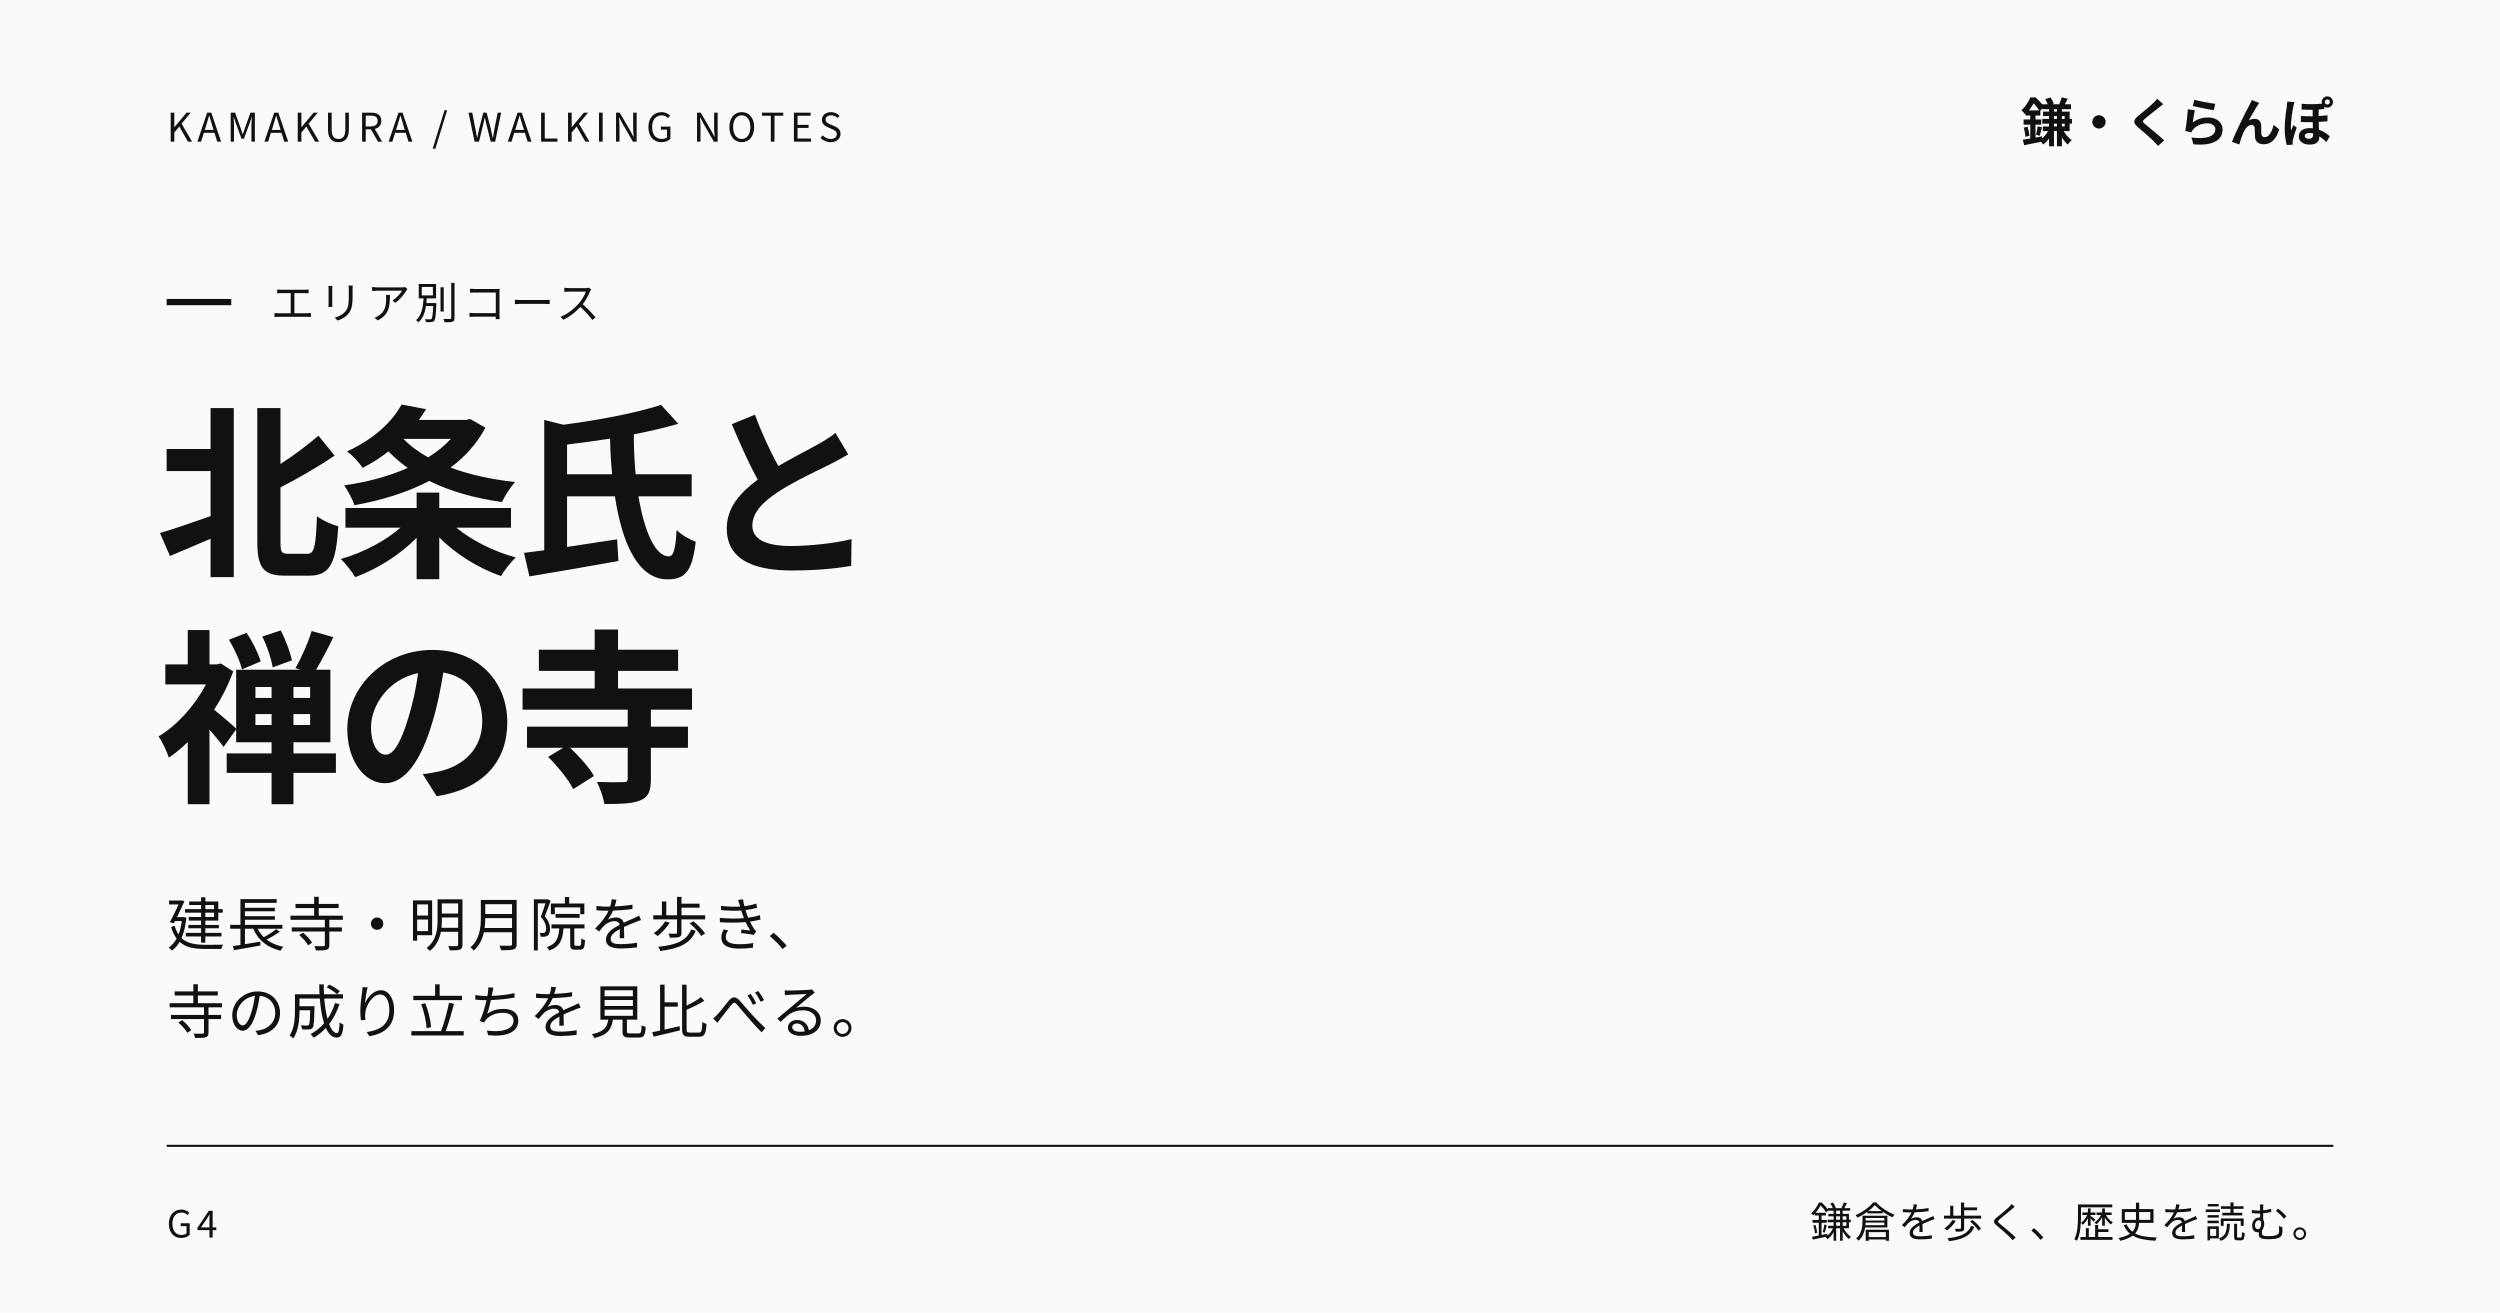
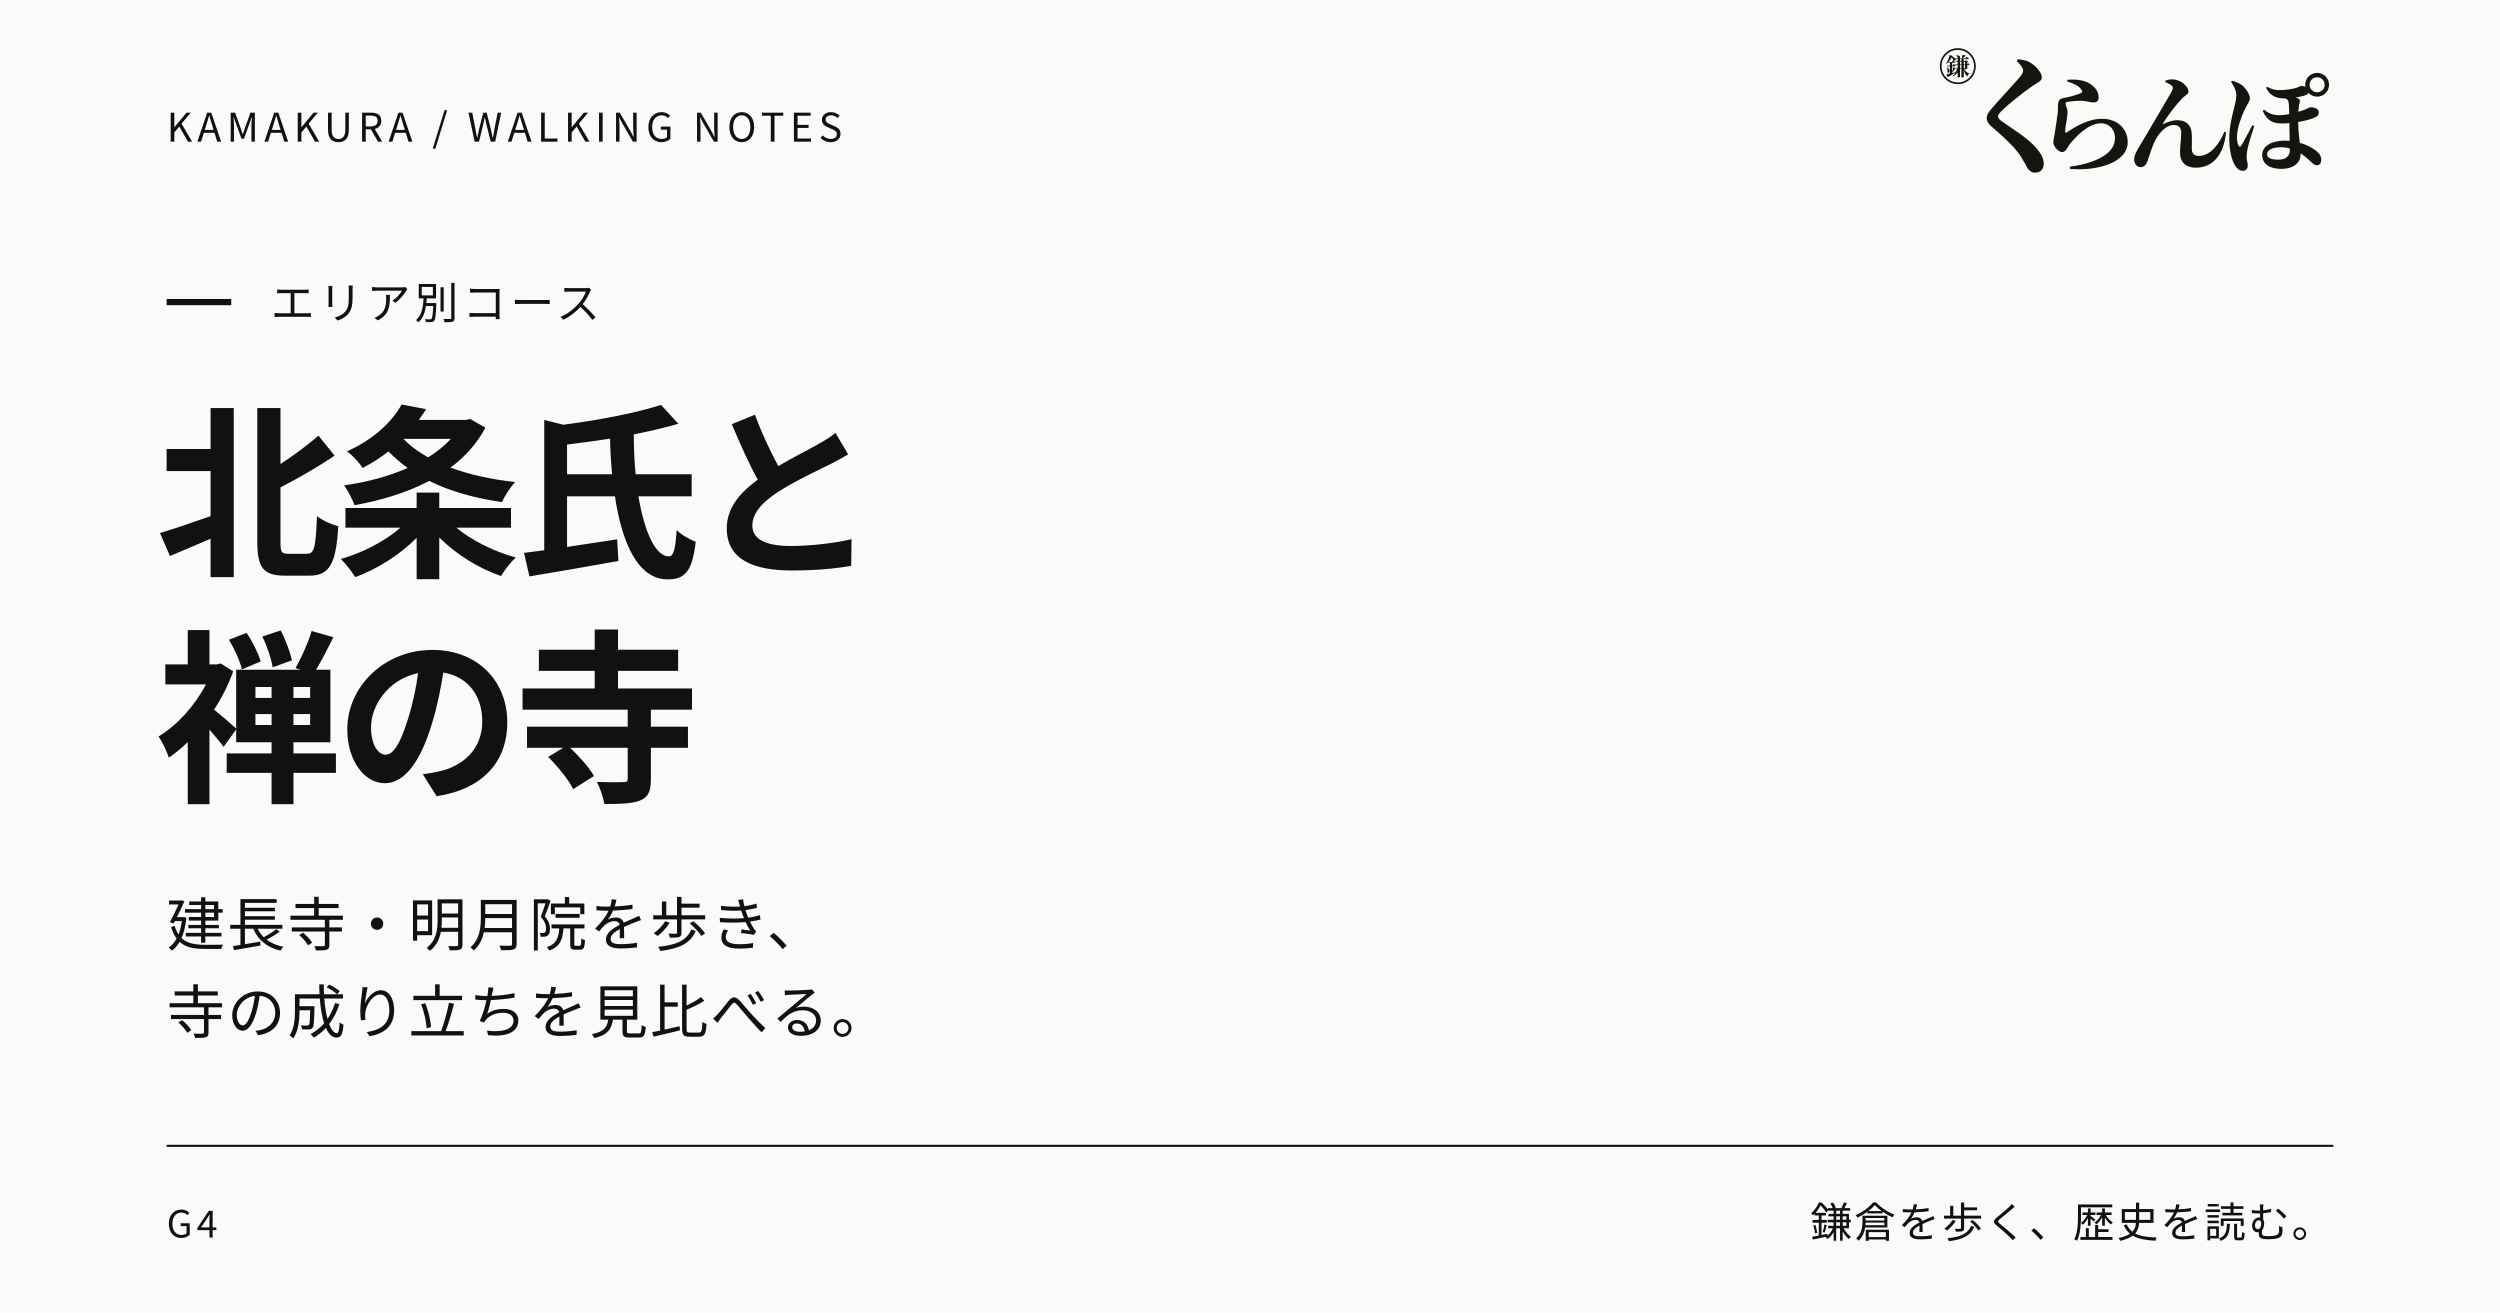
<svg xmlns="http://www.w3.org/2000/svg" width="1200" height="630" viewBox="0 0 1200 630">
  <rect width="1200" height="630" fill="#fafaf8" />
  <g fill="#111" font-family="Noto Sans CJK JP, sans-serif">
    <text x="80" y="68" font-size="19" font-weight="400" letter-spacing="2.6" text-anchor="start">KAMAKURA / WALKING NOTES</text>
-     <text x="1120" y="68" font-size="25" font-weight="700" letter-spacing="0" text-anchor="end">鎌・くらんぽ</text>
+     <g transform="translate(930,22) scale(.5135)">
+       <circle cx="19" cy="19" r="16" fill="none" stroke="#141411" stroke-width="1.6" />
+       <path d="M71 332 57 329C71 273 81 194 72 130C134 54 227 196 71 332ZM307 336C300 268 290 187 279 134L296 128C328 170 359 230 385 282C401 282 412 288 417 298L422 281H479C462 227 439 174 410 124L407 134L266 97V375H391C404 375 414 380 416 390C386 424 332 472 332 472L285 403H266V526H368C382 526 392 531 394 542C362 576 304 625 304 625L253 554H112C170 615 218 687 250 753C284 707 309 656 320 621C363 583 422 620 407 673H497V588H406L415 560H497V452H383L391 424H497V309H413L414 305ZM595 673H652V588H595ZM25 39 92 -82C104 -78 113 -69 116 -56C252 20 346 79 409 122C374 62 330 8 278 -37L288 -50C373 -5 443 51 497 118V-88H514C565 -88 595 -66 595 -60V281H652V-88H670C720 -88 751 -66 751 -60V233C779 109 824 17 897 -47C911 12 941 47 982 58L984 69C892 104 801 181 757 281H804V250H819C849 250 894 269 895 276V424H968C980 424 989 429 992 440C972 468 931 512 931 512L897 452H895V546C914 549 927 557 933 565L839 636L795 588H751V673H940C954 673 964 678 966 689C929 724 867 774 867 774L812 702H692C736 731 782 768 811 797C833 797 844 805 848 818L698 852C692 808 679 747 666 702H572C618 729 616 824 450 843L441 838C467 806 497 753 505 707L513 702H396L398 693C381 723 339 754 262 779C289 782 299 790 303 802L160 846C142 743 82 580 13 486L24 478C52 498 79 521 104 546L110 526H172V403H40L48 375H172V73C109 58 56 45 25 39ZM804 424V309H751V424ZM804 452H751V560H804ZM595 424H652V309H595ZM595 452V560H652V452Z" transform="translate(7.707865,27.58427) scale(0.02247191,-0.02247191)" fill="#141411" />
+       <path d="M623 -72C675 -72 692 -35 692 -3C692 31 680 64 645 108C577 194 465 259 369 327C348 341 333 355 333 369C333 382 343 395 369 421C411 463 530 558 603 609C646 638 677 646 677 678C677 713 630 771 573 800C548 812 520 816 489 819L479 804C508 778 530 752 530 730C530 716 524 705 509 686C470 635 326 485 273 420C252 395 244 377 244 356C244 337 255 312 280 292C397 192 475 115 514 52C541 9 552 -14 564 -36C576 -55 596 -72 623 -72Z" transform="translate(16.964,110) scale(0.119,-0.119)" fill="#141411" />
+       <path d="M335 -30 337 -50C588 -73 877 6 877 201C877 308 797 418 636 418C500 418 376 336 305 290C297 285 293 287 292 298C291 328 302 369 307 408C311 440 316 461 314 490C311 518 296 543 296 559C296 567 300 575 318 577C343 581 409 589 456 586C501 582 525 571 558 571C591 571 605 588 605 616C605 674 573 717 516 750C475 774 413 790 314 783L310 768C372 747 420 728 446 687C455 675 454 666 442 660C409 642 315 618 271 611C236 605 225 574 225 547C225 522 226 505 223 476C218 429 202 330 195 283C189 244 182 222 182 203C182 180 190 159 208 140C227 118 246 107 265 107C298 107 311 147 336 182C393 254 513 376 625 376C711 376 758 310 758 240C758 158 709 78 537 16C491 -1 413 -20 335 -30Z" transform="translate(90.112,110) scale(0.1,-0.1)" fill="#141411" />
+       <path d="M665 -39C804 -39 924 58 946 293L930 297C889 189 800 71 694 71C653 71 626 88 626 138C626 193 628 238 625 285C619 362 572 405 487 405C455 405 410 394 362 370C355 366 353 369 357 375C397 443 484 556 535 608C563 637 595 648 595 671C595 711 542 774 463 785C441 789 404 785 380 776L378 761C396 754 423 741 438 728C449 718 453 704 443 684C413 626 262 374 196 260C141 165 87 92 87 40C87 4 108 -34 146 -34C183 -34 201 -7 212 23C229 70 246 131 271 189C307 271 377 360 458 360C512 360 527 326 527 284C527 220 515 165 516 96C517 14 569 -39 665 -39Z" transform="translate(175.112,110) scale(0.1,-0.1)" fill="#141411" />
+       <path d="M190 -68C221 -68 236 -47 236 -19C236 8 225 29 225 66C225 85 229 117 237 151C249 202 277 290 297 350L279 357C251 305 194 197 175 167C166 154 156 155 148 171C140 186 135 214 135 246C135 331 179 443 203 494C230 554 256 581 256 608C256 651 211 714 174 738C144 756 117 766 89 773L80 763C99 736 129 687 129 639C129 593 116 555 106 510C91 448 63 344 63 235C63 120 88 24 120 -23C146 -61 169 -68 190 -68ZM885 666C845 666 814 697 814 736C814 775 845 806 885 806C924 806 955 775 955 736C955 697 924 666 885 666ZM885 625C946 625 996 674 996 736C996 798 946 847 885 847C823 847 773 798 773 736L775 717C764 722 751 725 737 725C728 725 712 712 672 702C624 692 575 686 528 686C489 686 451 697 418 717L407 708C442 632 508 608 578 608H588C602 602 614 592 617 576C622 551 623 504 624 462C597 456 565 452 525 452C464 452 427 473 389 503L376 493C415 397 477 374 554 374C578 374 600 375 625 378L628 212C614 213 599 214 584 214C461 214 371 165 371 80C371 -10 450 -50 546 -50C672 -50 730 10 730 89V95C760 75 791 50 825 17C843 1 858 -16 881 -16C909 -16 923 6 923 32C923 68 908 92 873 120C839 147 785 176 722 194C716 249 708 313 707 388C760 397 815 409 858 428C891 442 900 456 900 477C900 524 833 526 819 526C815 526 801 517 777 507C758 499 734 491 709 483C711 515 714 545 721 568C726 587 726 598 708 607C702 611 693 614 684 617C719 623 754 630 780 640C791 644 799 650 802 661C822 639 852 625 885 625ZM629 141V123C629 68 591 36 522 36C453 36 417 52 417 89C417 130 478 152 542 152C572 152 601 149 629 141Z" transform="translate(266.412,110) scale(0.1,-0.1)" fill="#141411" />
+     </g>
    <path d="M80 145H111" stroke="#111" stroke-width="3" />
    <text x="130" y="153" font-size="21" font-weight="400" letter-spacing="2" text-anchor="start">エリア別コース</text>
    <text x="75" y="270" font-size="89" font-weight="900" letter-spacing="-3" text-anchor="start">北条氏と</text>
    <text x="75" y="378" font-size="89" font-weight="900" letter-spacing="-3" text-anchor="start">禅の寺</text>
    <text x="80" y="454" font-size="28" font-weight="400" letter-spacing="1" text-anchor="start">建長寺・明月院を歩き、</text>
    <text x="80" y="496" font-size="28" font-weight="400" letter-spacing="1" text-anchor="start">寺の成り立ちを見比べる。</text>
    <path d="M80 550H1120" stroke="#111" stroke-width="1" />
    <text x="80" y="594" font-size="18" font-weight="400" letter-spacing="2" text-anchor="start">G4</text>
    <text x="1120" y="594" font-size="20" font-weight="400" letter-spacing="1" text-anchor="end">鎌倉を歩く、歴史を読む。</text>
  </g>
</svg>
